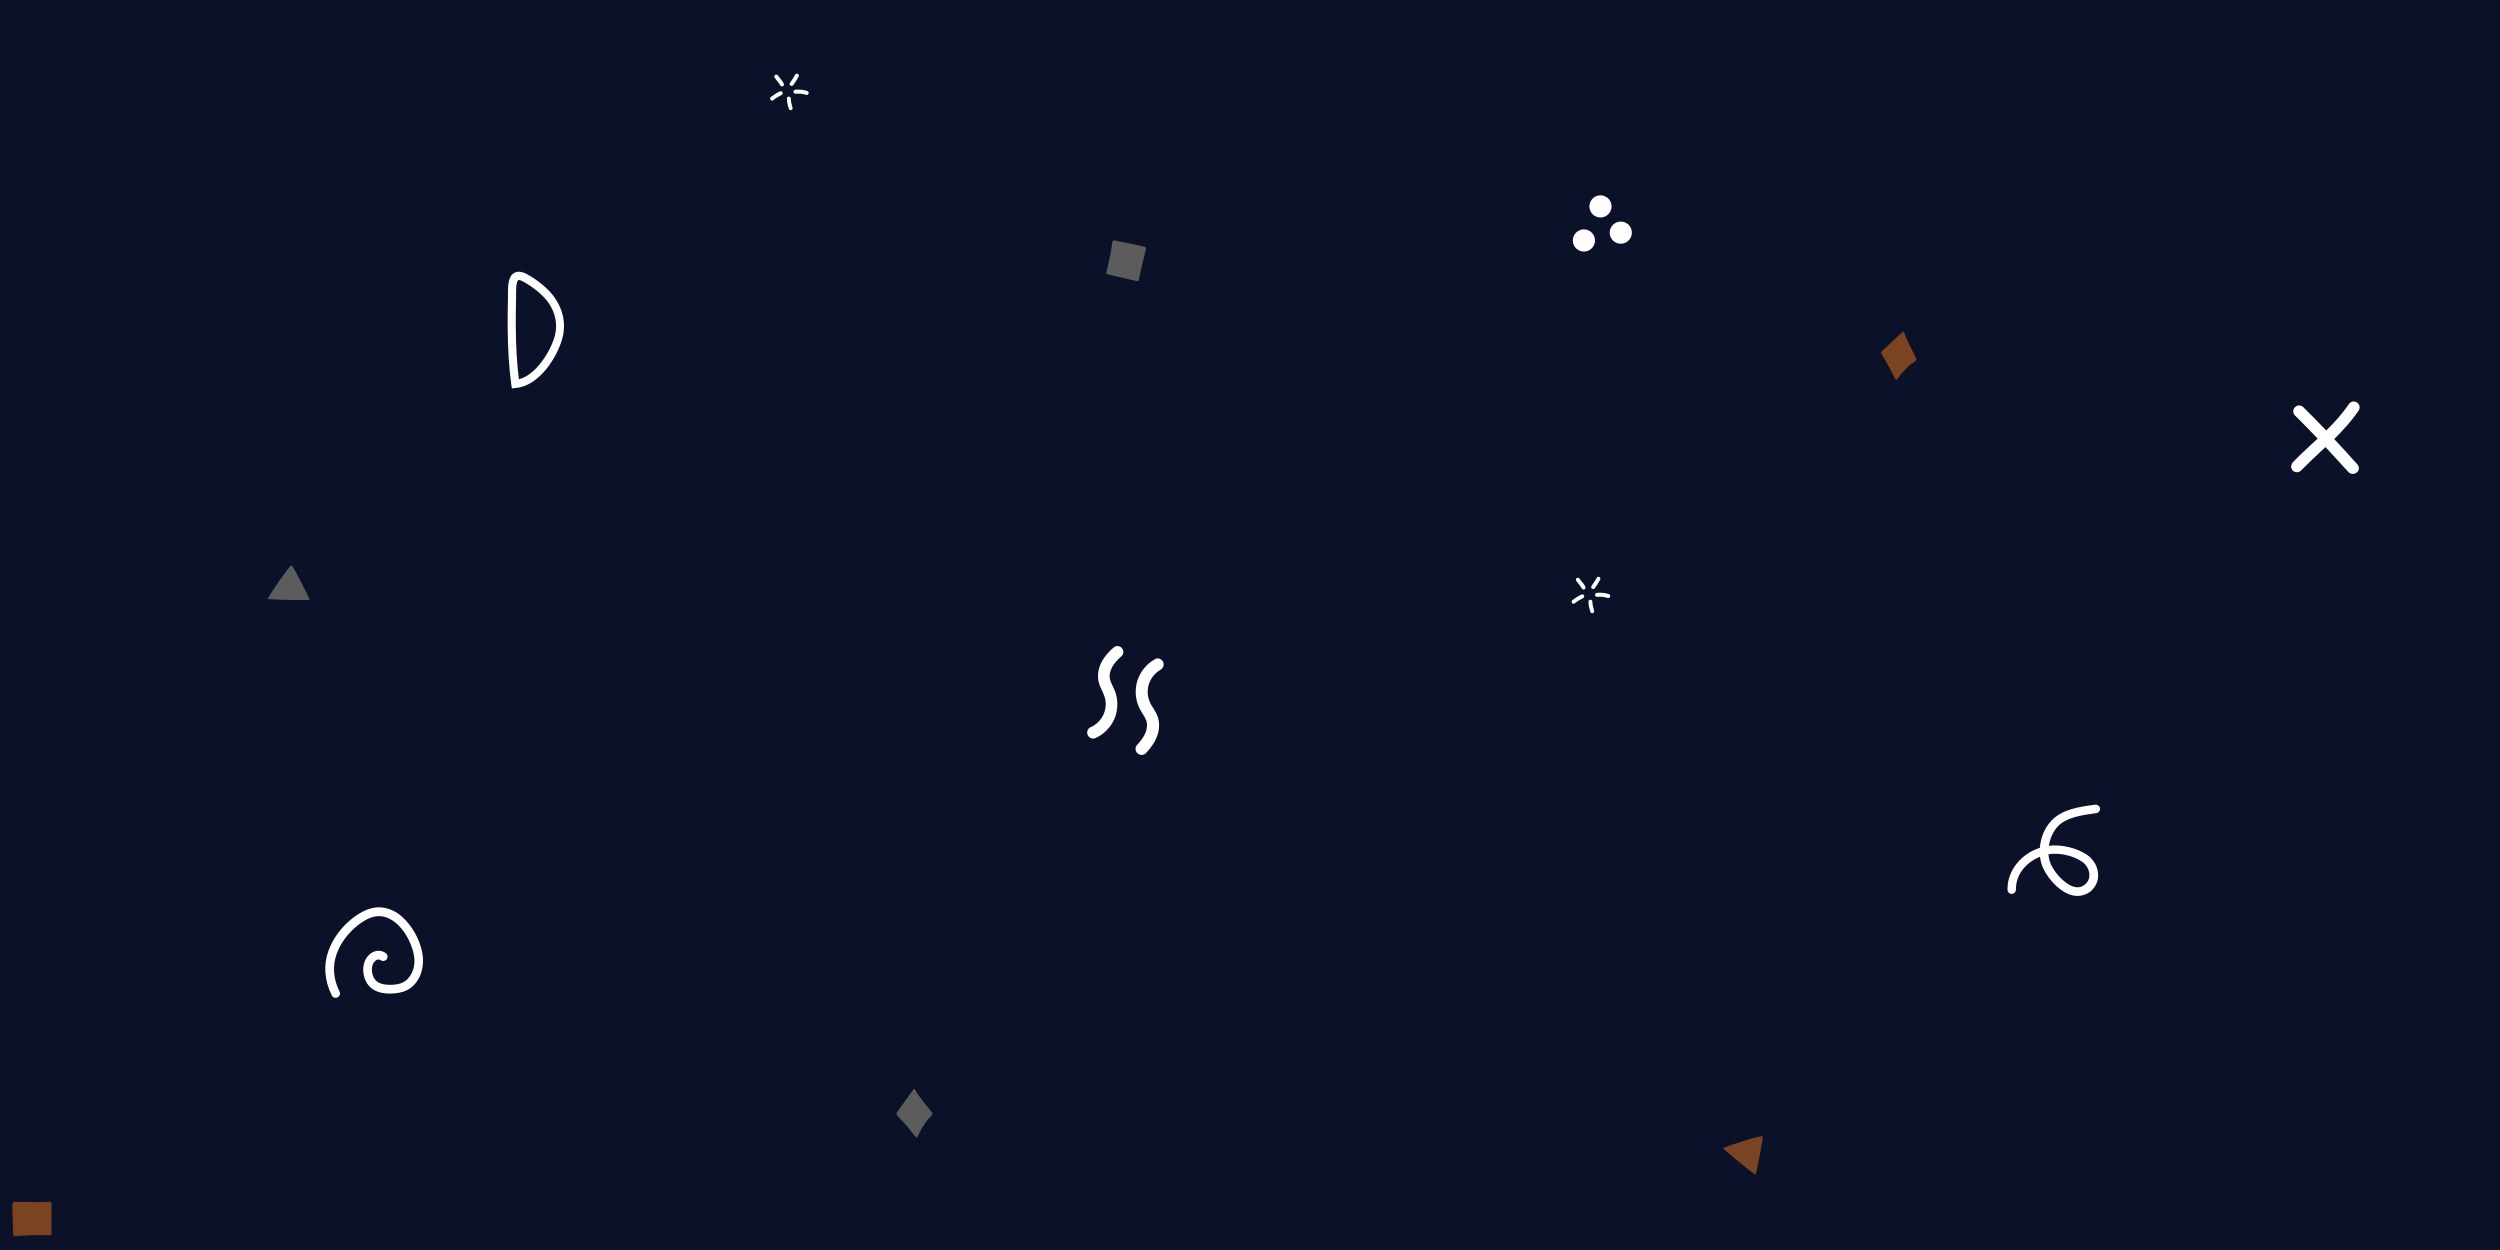
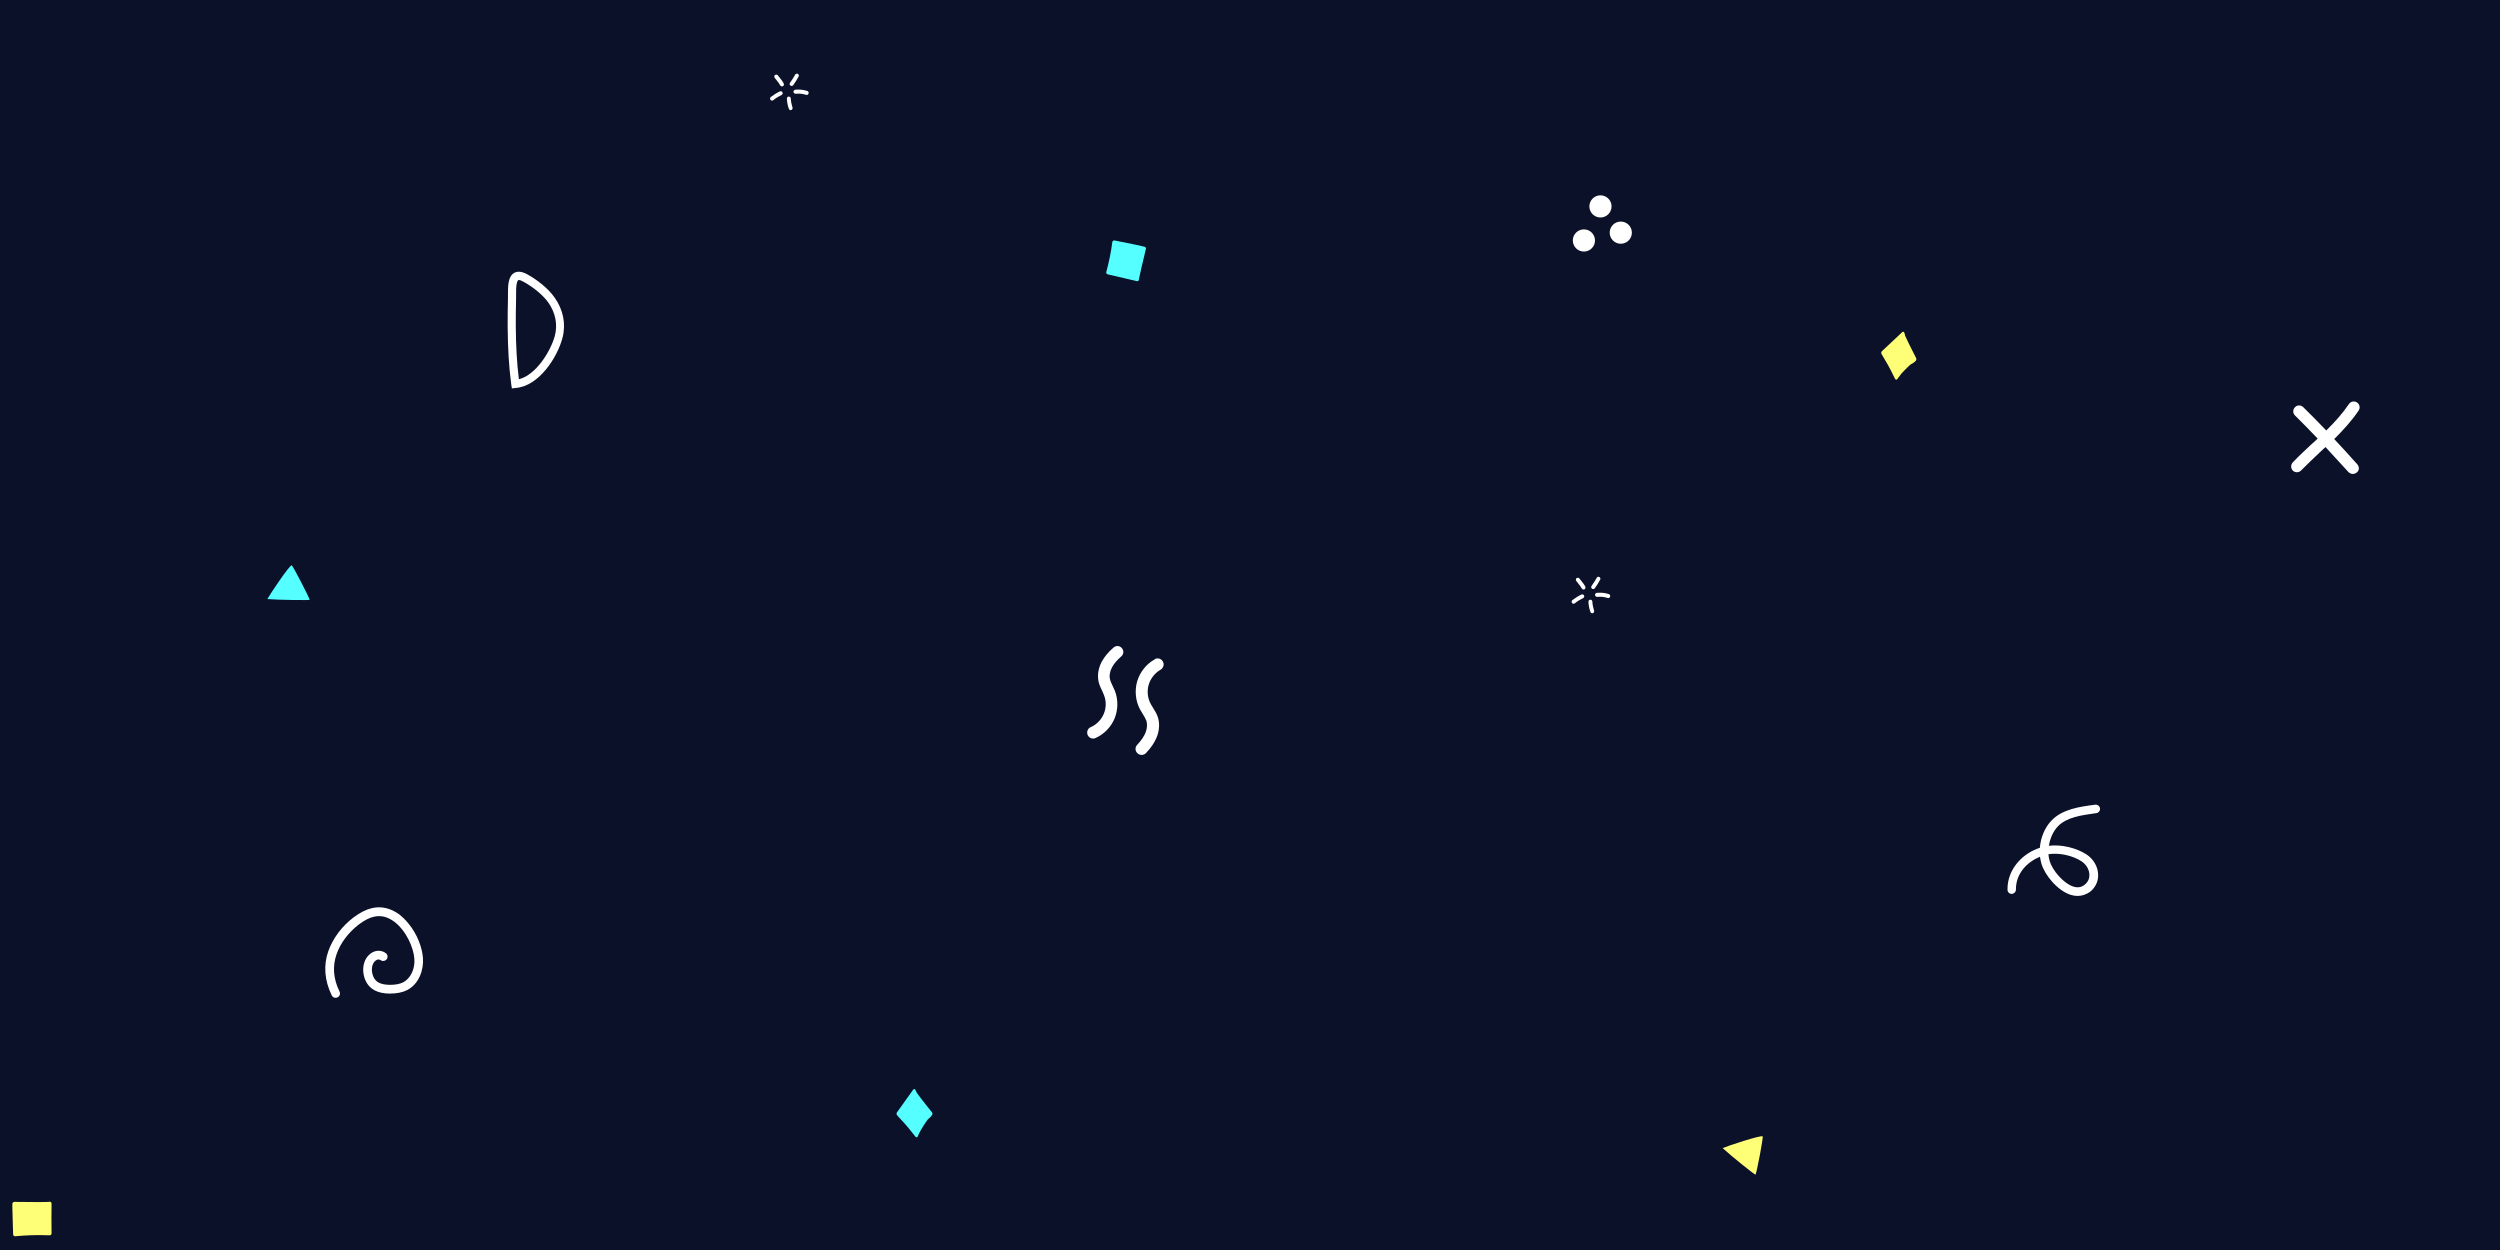
- <svg xmlns="http://www.w3.org/2000/svg" width="1600" height="800" viewBox="0 0 1600 800">
+ <svg xmlns="http://www.w3.org/2000/svg" width="655" height="327.5" viewBox="0 0 1600 800">
  <rect fill="#0A1128" width="1600" height="800" />
-   <path fill="#7A4322" d="M1102.5 734.8c2.5-1.2 24.8-8.6 25.6-7.5.5.7-3.9 23.8-4.6 24.5C1123.3 752.1 1107.5 739.5 1102.5 734.8zM1226.3 229.1c0-.1-4.9-9.4-7-14.2-.1-.3-.3-1.1-.4-1.6-.1-.4-.3-.7-.6-.9-.3-.2-.6-.1-.8.1l-13.1 12.3c0 0 0 0 0 0-.2.2-.3.5-.4.8 0 .3 0 .7.2 1 .1.1 1.4 2.5 2.1 3.6 2.4 3.7 6.5 12.1 6.5 12.2.2.3.4.5.7.6.3 0 .5-.1.7-.3 0 0 1.8-2.5 2.7-3.6 1.5-1.6 3-3.2 4.6-4.7 1.2-1.2 1.6-1.4 2.1-1.6.5-.3 1.1-.5 2.5-1.9C1226.5 230.4 1226.6 229.6 1226.3 229.1zM33 770.3C33 770.3 33 770.3 33 770.3c0-.7-.5-1.2-1.2-1.2-.1 0-.3 0-.4.1-1.6.2-14.3.1-22.2 0-.3 0-.6.1-.9.4-.2.2-.4.5-.4.9 0 .2 0 4.9.1 5.9l.4 13.6c0 .3.2.6.4.9.2.2.5.3.8.3 0 0 .1 0 .1 0 7.3-.7 14.7-.9 22-.6.3 0 .7-.1.9-.3.2-.2.4-.6.4-.9C32.9 783.3 32.9 776.2 33 770.3z" />
-   <path fill="#5C5C5C" d="M171.1 383.4c1.3-2.5 14.3-22 15.6-21.6.8.3 11.5 21.2 11.5 22.1C198.1 384.2 177.9 384 171.1 383.4zM596.4 711.8c-.1-.1-6.7-8.2-9.7-12.5-.2-.3-.5-1-.7-1.5-.2-.4-.4-.7-.7-.8-.3-.1-.6 0-.8.3L574 712c0 0 0 0 0 0-.2.2-.2.5-.2.9 0 .3.2.7.4.9.1.1 1.8 2.2 2.8 3.1 3.1 3.1 8.8 10.5 8.9 10.6.2.3.5.4.8.4.3 0 .5-.2.6-.5 0 0 1.2-2.8 2-4.1 1.1-1.9 2.3-3.7 3.5-5.5.9-1.4 1.3-1.7 1.7-2 .5-.4 1-.7 2.1-2.4C596.9 713.1 596.8 712.3 596.4 711.8zM727.5 179.9C727.5 179.9 727.5 179.9 727.5 179.9c.6.2 1.3-.2 1.4-.8 0-.1 0-.2 0-.4.2-1.4 2.8-12.6 4.5-19.5.1-.3 0-.6-.2-.8-.2-.3-.5-.4-.8-.5-.2 0-4.7-1.1-5.7-1.3l-13.4-2.7c-.3-.1-.7 0-.9.2-.2.2-.4.4-.5.6 0 0 0 .1 0 .1-.8 6.5-2.2 13.1-3.9 19.4-.1.3 0 .6.2.9.2.3.5.4.8.5C714.8 176.9 721.7 178.5 727.5 179.9zM728.5 178.1c-.1-.1-.2-.2-.4-.2C728.3 177.9 728.4 178 728.5 178.1z" />
+   <path fill="#FF7" d="M1102.5 734.8c2.5-1.2 24.8-8.6 25.6-7.5.5.7-3.9 23.8-4.6 24.5C1123.3 752.1 1107.5 739.5 1102.5 734.8zM1226.3 229.1c0-.1-4.9-9.4-7-14.2-.1-.3-.3-1.1-.4-1.6-.1-.4-.3-.7-.6-.9-.3-.2-.6-.1-.8.1l-13.1 12.3c0 0 0 0 0 0-.2.2-.3.5-.4.8 0 .3 0 .7.2 1 .1.1 1.4 2.5 2.1 3.6 2.4 3.7 6.5 12.1 6.5 12.2.2.3.4.5.7.6.3 0 .5-.1.7-.3 0 0 1.8-2.5 2.7-3.6 1.5-1.6 3-3.2 4.6-4.7 1.2-1.2 1.6-1.4 2.1-1.6.5-.3 1.1-.5 2.5-1.9C1226.5 230.4 1226.6 229.6 1226.3 229.1zM33 770.3C33 770.3 33 770.3 33 770.3c0-.7-.5-1.2-1.2-1.2-.1 0-.3 0-.4.1-1.6.2-14.3.1-22.2 0-.3 0-.6.1-.9.4-.2.2-.4.5-.4.9 0 .2 0 4.9.1 5.9l.4 13.6c0 .3.2.6.4.9.2.2.5.3.8.3 0 0 .1 0 .1 0 7.3-.7 14.7-.9 22-.6.3 0 .7-.1.9-.3.2-.2.4-.6.4-.9C32.9 783.3 32.9 776.2 33 770.3z" />
+   <path fill="#5ff" d="M171.1 383.4c1.3-2.5 14.3-22 15.6-21.6.8.3 11.5 21.2 11.5 22.1C198.1 384.2 177.9 384 171.1 383.4zM596.4 711.8c-.1-.1-6.7-8.2-9.7-12.5-.2-.3-.5-1-.7-1.5-.2-.4-.4-.7-.7-.8-.3-.1-.6 0-.8.3L574 712c0 0 0 0 0 0-.2.2-.2.5-.2.9 0 .3.2.7.4.9.1.1 1.8 2.2 2.8 3.1 3.1 3.1 8.8 10.5 8.9 10.6.2.3.5.4.8.4.3 0 .5-.2.6-.5 0 0 1.2-2.8 2-4.1 1.1-1.9 2.3-3.7 3.5-5.5.9-1.4 1.3-1.7 1.7-2 .5-.4 1-.7 2.1-2.4C596.9 713.1 596.8 712.3 596.4 711.8zM727.5 179.9C727.5 179.9 727.5 179.9 727.5 179.9c.6.2 1.3-.2 1.4-.8 0-.1 0-.2 0-.4.2-1.4 2.8-12.6 4.5-19.5.1-.3 0-.6-.2-.8-.2-.3-.5-.4-.8-.5-.2 0-4.7-1.1-5.7-1.3l-13.4-2.7c-.3-.1-.7 0-.9.2-.2.2-.4.4-.5.6 0 0 0 .1 0 .1-.8 6.5-2.2 13.1-3.9 19.4-.1.3 0 .6.2.9.2.3.5.4.8.5C714.8 176.9 721.7 178.5 727.5 179.9zM728.5 178.1c-.1-.1-.2-.2-.4-.2C728.3 177.9 728.4 178 728.5 178.1z" />
  <g fill-opacity="1" fill="#FFF">
    <path d="M699.6 472.7c-1.5 0-2.8-.8-3.5-2.3-.8-1.9 0-4.2 1.9-5 3.7-1.6 6.8-4.7 8.4-8.5 1.6-3.8 1.7-8.1.2-11.9-.3-.9-.8-1.8-1.2-2.8-.8-1.7-1.8-3.7-2.3-5.9-.9-4.1-.2-8.6 2-12.8 1.7-3.1 4.1-6.1 7.6-9.1 1.6-1.4 4-1.2 5.3.4 1.4 1.6 1.2 4-.4 5.3-2.8 2.5-4.7 4.7-5.9 7-1.4 2.6-1.9 5.3-1.3 7.6.3 1.4 1 2.8 1.7 4.3.5 1.1 1 2.2 1.5 3.3 2.1 5.6 2 12-.3 17.6-2.3 5.5-6.8 10.1-12.3 12.5C700.6 472.6 700.1 472.7 699.6 472.7zM740.4 421.4c1.5-.2 3 .5 3.8 1.9 1.1 1.8.4 4.2-1.4 5.3-3.7 2.1-6.4 5.6-7.6 9.5-1.2 4-.8 8.4 1.1 12.1.4.9 1 1.7 1.6 2.7 1 1.7 2.2 3.5 3 5.7 1.4 4 1.2 8.7-.6 13.2-1.4 3.4-3.5 6.6-6.8 10.1-1.5 1.6-3.9 1.7-5.5.2-1.6-1.4-1.7-3.9-.2-5.4 2.6-2.8 4.3-5.3 5.3-7.7 1.1-2.8 1.3-5.6.5-7.9-.5-1.3-1.3-2.7-2.2-4.1-.6-1-1.3-2.1-1.9-3.2-2.8-5.4-3.4-11.9-1.7-17.8 1.8-5.9 5.8-11 11.2-14C739.4 421.6 739.9 421.4 740.4 421.4zM261.3 590.9c5.7 6.8 9 15.7 9.4 22.4.5 7.3-2.4 16.4-10.2 20.4-3 1.5-6.7 2.2-11.2 2.2-7.9-.1-12.9-2.9-15.4-8.4-2.1-4.7-2.3-11.4 1.8-15.9 3.2-3.5 7.8-4.1 11.2-1.6 1.2.9 1.5 2.7.6 3.9-.9 1.2-2.7 1.5-3.9.6-1.8-1.3-3.6.6-3.8.8-2.4 2.6-2.1 7-.8 9.9 1.5 3.4 4.7 5 10.4 5.1 3.6 0 6.4-.5 8.6-1.6 4.7-2.4 7.7-8.6 7.2-15-.5-7.3-5.3-18.2-13-23.9-4.2-3.1-8.5-4.1-12.9-3.1-3.1.7-6.2 2.4-9.7 5-6.6 5.1-11.7 11.8-14.2 19-2.7 7.7-2.1 15.8 1.9 23.9.7 1.4.1 3.1-1.3 3.7-1.4.7-3.1.1-3.7-1.3-4.6-9.4-5.4-19.2-2.2-28.2 2.9-8.2 8.6-15.9 16.1-21.6 4.1-3.1 8-5.1 11.8-6 6-1.4 12 0 17.5 4C257.6 586.9 259.6 588.8 261.3 590.9z" />
    <circle cx="1013.7" cy="153.9" r="7.1" />
    <circle cx="1024.3" cy="132.1" r="7.1" />
    <circle cx="1037.3" cy="148.9" r="7.1" />
    <path d="M1508.7 297.2c-4.8-5.4-9.7-10.8-14.8-16.2 5.6-5.6 11.1-11.5 15.6-18.2 1.2-1.7.7-4.1-1-5.2-1.7-1.2-4.1-.7-5.2 1-4.2 6.2-9.1 11.6-14.5 16.9-4.8-5-9.7-10-14.7-14.9-1.5-1.5-3.9-1.5-5.3 0-1.5 1.5-1.5 3.9 0 5.3 4.9 4.8 9.7 9.8 14.5 14.8-1.1 1.1-2.3 2.2-3.5 3.2-4.1 3.8-8.4 7.8-12.4 12-1.4 1.5-1.4 3.8 0 5.3 0 0 0 0 0 0 1.5 1.4 3.9 1.4 5.3-.1 3.9-4 8.1-7.9 12.1-11.7 1.2-1.1 2.3-2.2 3.5-3.3 4.9 5.3 9.8 10.6 14.6 15.9.1.1.1.1.2.2 1.4 1.4 3.7 1.5 5.2.2C1510 301.2 1510.1 298.8 1508.7 297.2zM327.6 248.6l-.4-2.6c-1.5-11.1-2.2-23.2-2.3-37 0-5.5 0-11.5.2-18.5 0-.7 0-1.5 0-2.3 0-5 0-11.2 3.9-13.5 2.2-1.3 5.1-1 8.5.9 5.7 3.1 13.2 8.7 17.5 14.9 5.5 7.8 7.3 16.9 5 25.7-3.2 12.3-15 31-30 32.1L327.6 248.6zM332.1 179.2c-.2 0-.3 0-.4.1-.1.1-.7.5-1.1 2.7-.3 1.9-.3 4.2-.3 6.3 0 .8 0 1.7 0 2.4-.2 6.9-.2 12.8-.2 18.3.1 12.5.7 23.5 2 33.7 11-2.7 20.4-18.1 23-27.8 1.9-7.2.4-14.8-4.2-21.3l0 0C347 188.1 340 183 335 180.3 333.6 179.5 332.6 179.2 332.1 179.2zM516.3 60.8c-.1 0-.2 0-.4-.1-2.4-.7-4-.9-6.7-.7-.7 0-1.3-.5-1.4-1.2 0-.7.5-1.3 1.2-1.4 3.1-.2 4.9 0 7.6.8.7.2 1.1.9.9 1.6C517.3 60.4 516.8 60.8 516.3 60.8zM506.1 70.5c-.5 0-1-.3-1.2-.8-.8-2.1-1.2-4.3-1.3-6.6 0-.7.5-1.3 1.2-1.3.7 0 1.3.5 1.3 1.2.1 2 .5 3.9 1.1 5.8.2.7-.1 1.4-.8 1.6C506.4 70.5 506.2 70.5 506.1 70.5zM494.1 64.4c-.4 0-.8-.2-1-.5-.4-.6-.3-1.4.2-1.8 1.8-1.4 3.7-2.6 5.8-3.6.6-.3 1.4 0 1.7.6.3.6 0 1.4-.6 1.7-1.9.9-3.7 2-5.3 3.3C494.7 64.3 494.4 64.4 494.1 64.4zM500.5 55.3c-.5 0-.9-.3-1.2-.7-.5-1-1.2-1.9-2.4-3.4-.3-.4-.7-.9-1.1-1.4-.4-.6-.3-1.4.2-1.8.6-.4 1.4-.3 1.8.2.4.5.8 1 1.1 1.4 1.3 1.6 2.1 2.6 2.7 3.9.3.6 0 1.4-.6 1.7C500.9 55.3 500.7 55.3 500.5 55.3zM506.7 55c-.3 0-.5-.1-.8-.2-.6-.4-.7-1.2-.3-1.8 1.2-1.7 2.3-3.4 3.3-5.2.3-.6 1.1-.9 1.7-.5.6.3.9 1.1.5 1.7-1 1.9-2.2 3.8-3.5 5.6C507.4 54.8 507.1 55 506.7 55zM1029.3 382.8c-.1 0-.2 0-.4-.1-2.4-.7-4-.9-6.7-.7-.7 0-1.3-.5-1.4-1.2 0-.7.5-1.3 1.2-1.4 3.1-.2 4.9 0 7.6.8.7.2 1.1.9.9 1.6C1030.3 382.4 1029.8 382.8 1029.3 382.8zM1019.1 392.5c-.5 0-1-.3-1.2-.8-.8-2.1-1.2-4.3-1.3-6.6 0-.7.5-1.3 1.2-1.3.7 0 1.3.5 1.3 1.2.1 2 .5 3.9 1.1 5.8.2.7-.1 1.4-.8 1.6C1019.4 392.5 1019.2 392.5 1019.1 392.5zM1007.1 386.4c-.4 0-.8-.2-1-.5-.4-.6-.3-1.4.2-1.8 1.8-1.4 3.7-2.6 5.8-3.6.6-.3 1.4 0 1.7.6.3.6 0 1.4-.6 1.7-1.9.9-3.7 2-5.3 3.3C1007.7 386.3 1007.4 386.4 1007.1 386.4zM1013.5 377.3c-.5 0-.9-.3-1.2-.7-.5-1-1.2-1.9-2.4-3.4-.3-.4-.7-.9-1.1-1.4-.4-.6-.3-1.4.2-1.8.6-.4 1.4-.3 1.8.2.4.5.8 1 1.1 1.4 1.3 1.6 2.1 2.6 2.7 3.9.3.6 0 1.4-.6 1.7C1013.9 377.3 1013.7 377.3 1013.5 377.3zM1019.7 377c-.3 0-.5-.1-.8-.2-.6-.4-.7-1.2-.3-1.8 1.2-1.7 2.3-3.4 3.3-5.2.3-.6 1.1-.9 1.7-.5.6.3.9 1.1.5 1.7-1 1.9-2.2 3.8-3.5 5.6C1020.4 376.8 1020.1 377 1019.7 377zM1329.7 573.4c-1.4 0-2.9-.2-4.5-.7-8.4-2.7-16.6-12.7-18.7-20-.4-1.4-.7-2.9-.9-4.4-8.1 3.3-15.5 10.6-15.4 21 0 1.5-1.2 2.7-2.7 2.8 0 0 0 0 0 0-1.5 0-2.7-1.2-2.7-2.7-.1-6.7 2.4-12.9 7-18 3.6-4 8.4-7.1 13.7-8.8.5-6.5 3.1-12.9 7.4-17.4 7-7.4 18.2-8.9 27.3-10.1l.7-.1c1.5-.2 2.9.9 3.1 2.3.2 1.5-.9 2.9-2.3 3.1l-.7.1c-8.6 1.2-18.4 2.5-24 8.4-3 3.2-5 7.7-5.7 12.4 7.9-1 17.7 1.3 24.3 5.7 4.3 2.9 7.1 7.8 7.2 12.7.2 4.3-1.7 8.3-5.2 11.1C1335.2 572.4 1332.6 573.4 1329.7 573.4zM1311 546.7c.1 1.5.4 3 .8 4.4 1.7 5.8 8.7 14.2 15.1 16.3 2.8.9 5.1.5 7.2-1.1 2.7-2.1 3.2-4.8 3.1-6.6-.1-3.2-2-6.4-4.8-8.3C1326.7 547.5 1317.7 545.6 1311 546.7z" />
  </g>
</svg>
